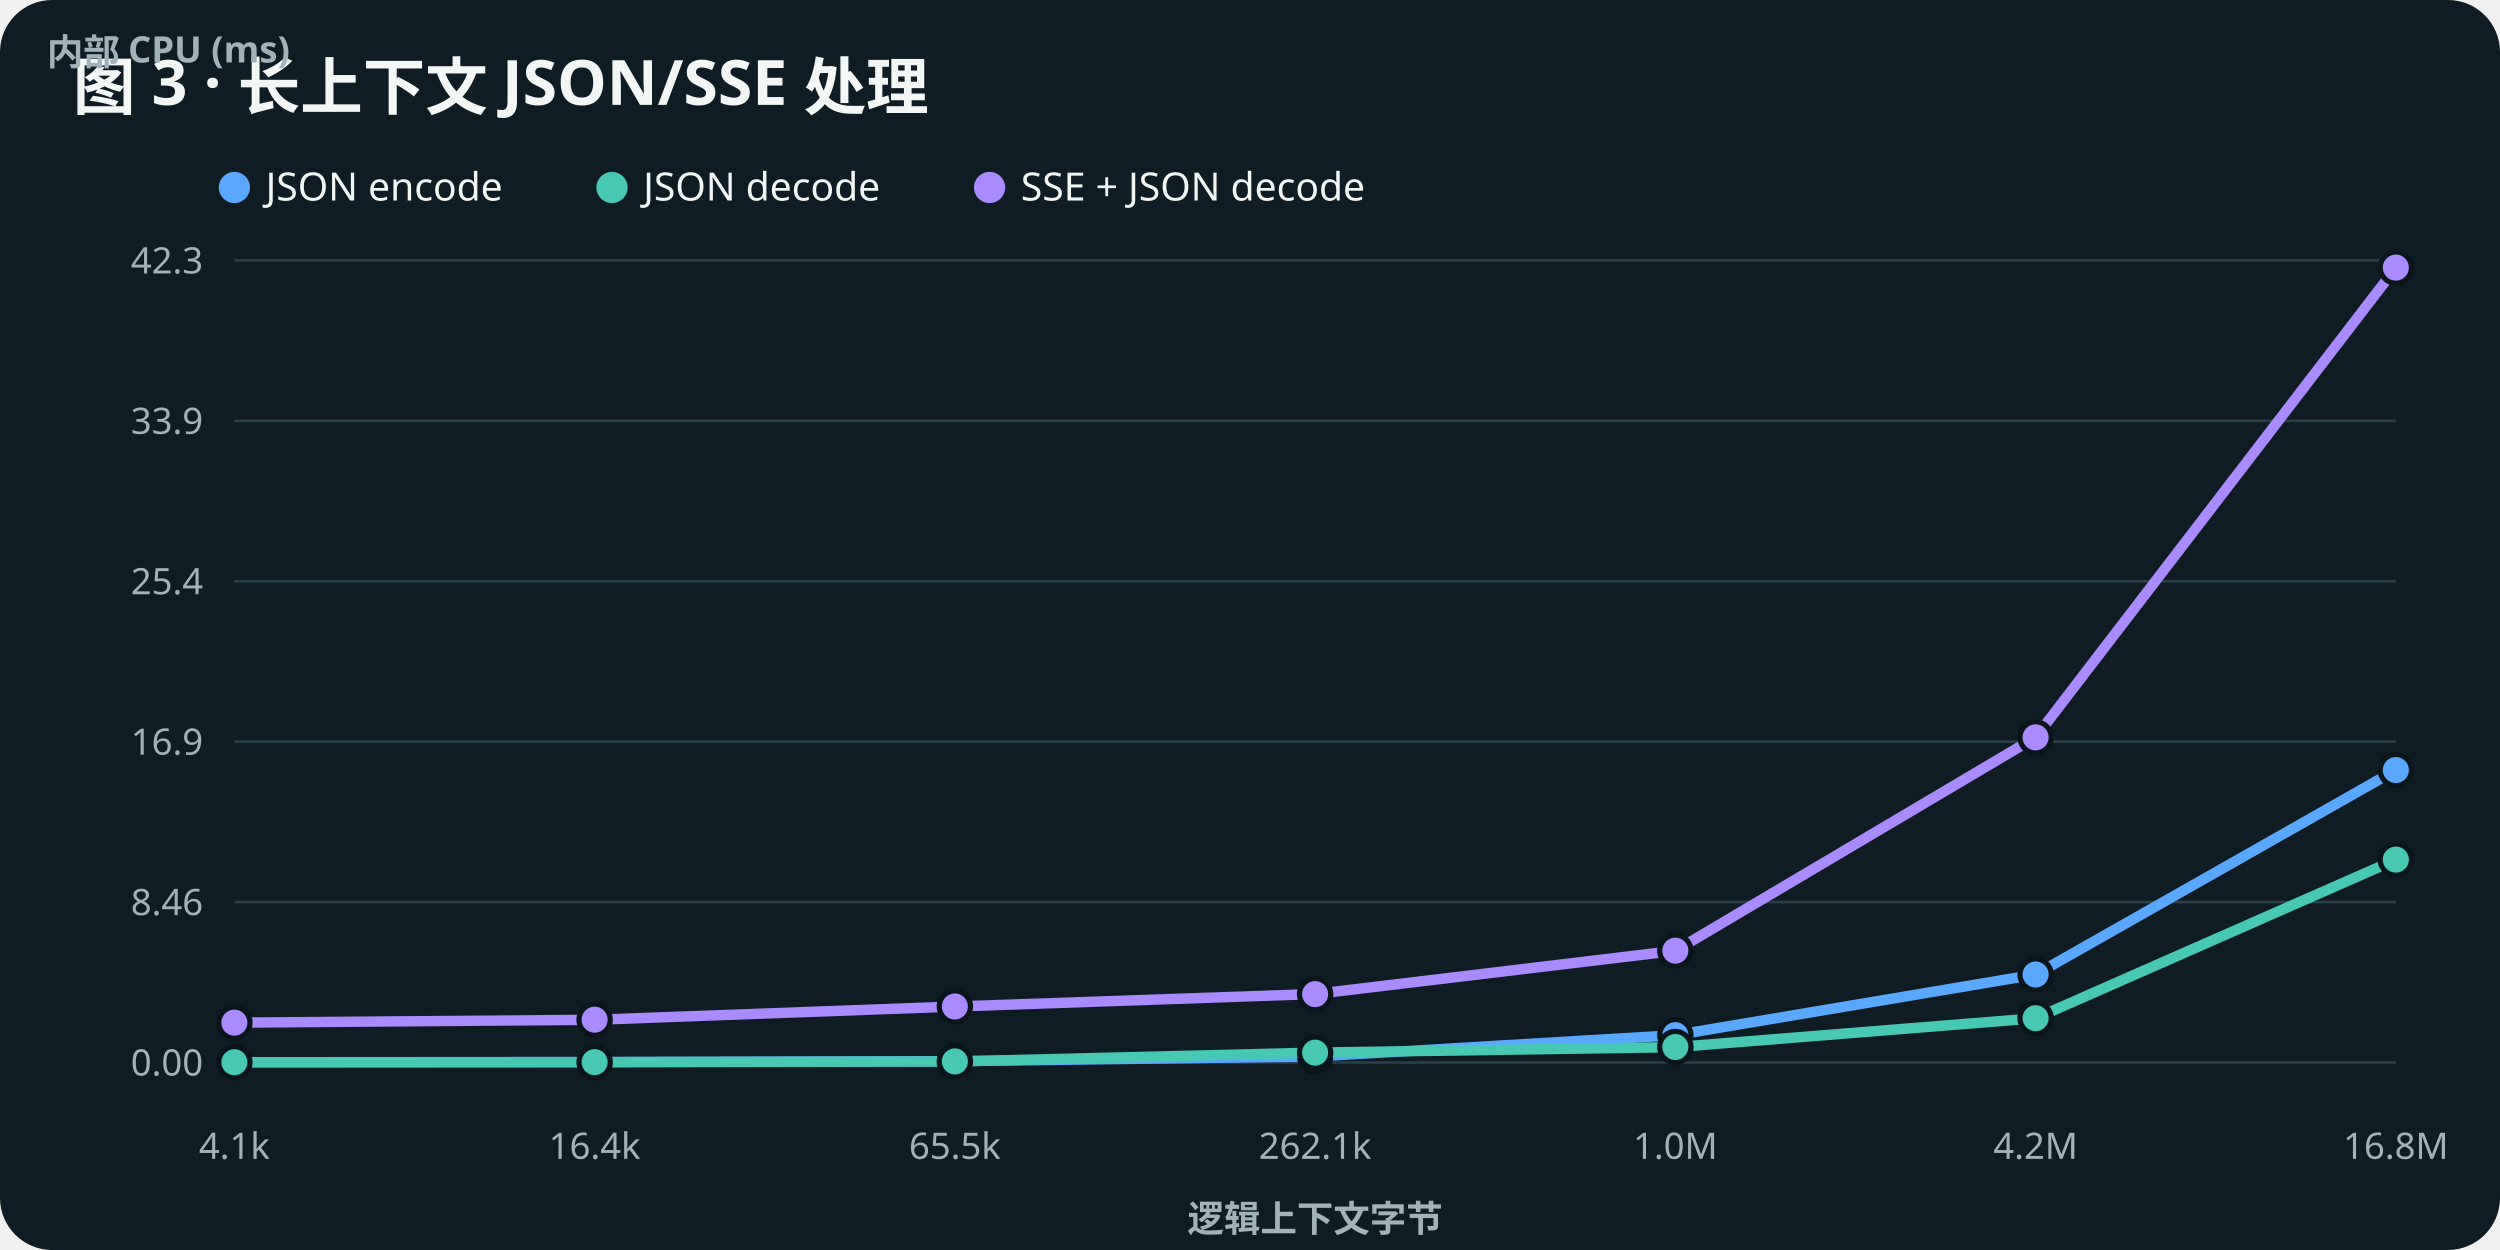
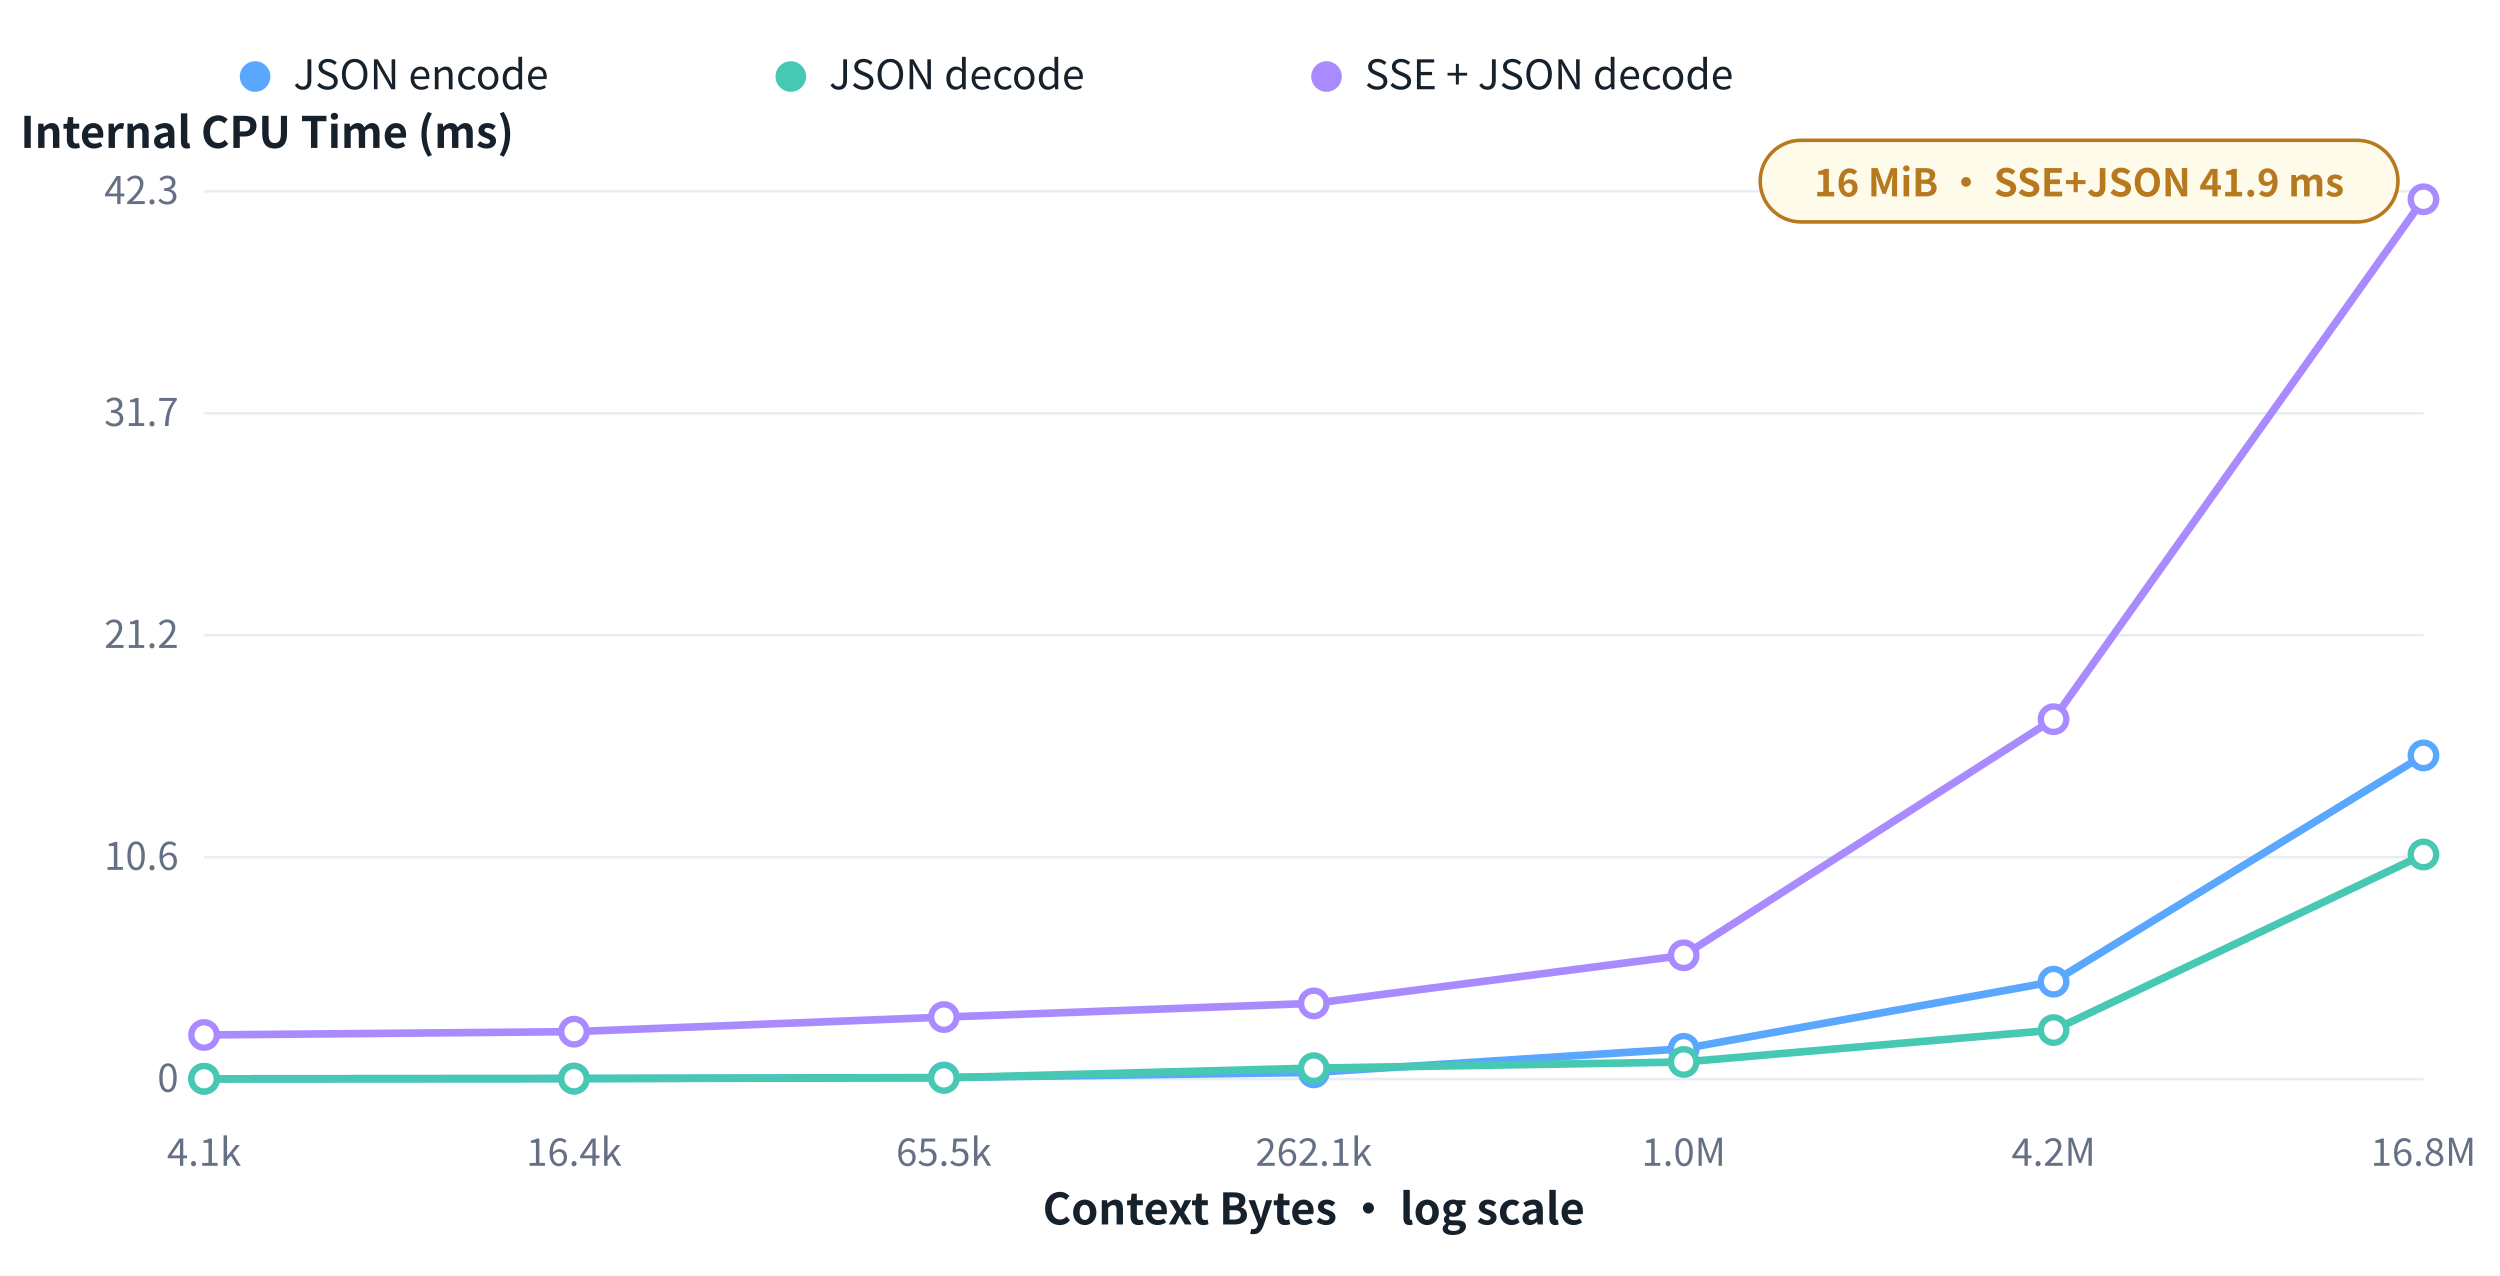
- <svg xmlns="http://www.w3.org/2000/svg" viewBox="0 0 960 480" role="img" aria-label="图 3 · 长上下文 JSON/SSE 处理">
-   <rect width="100%" height="100%" rx="20" fill="#101c23" />
-   <text x="28" y="42" fill="#f2f7f5" font-size="24" font-weight="800" text-anchor="start" font-family="system-ui, sans-serif">图 3 · 长上下文 JSON/SSE 处理</text>
-   <line x1="90" y1="100.0" x2="920" y2="100.0" stroke="#29404a" />
-   <text x="78" y="105.0" fill="#a2b2b9" font-size="14" font-weight="400" text-anchor="end" font-family="system-ui, sans-serif">42.3</text>
-   <line x1="90" y1="161.6" x2="920" y2="161.6" stroke="#29404a" />
-   <text x="78" y="166.6" fill="#a2b2b9" font-size="14" font-weight="400" text-anchor="end" font-family="system-ui, sans-serif">33.9</text>
-   <line x1="90" y1="223.2" x2="920" y2="223.2" stroke="#29404a" />
-   <text x="78" y="228.2" fill="#a2b2b9" font-size="14" font-weight="400" text-anchor="end" font-family="system-ui, sans-serif">25.4</text>
-   <line x1="90" y1="284.8" x2="920" y2="284.8" stroke="#29404a" />
-   <text x="78" y="289.8" fill="#a2b2b9" font-size="14" font-weight="400" text-anchor="end" font-family="system-ui, sans-serif">16.9</text>
-   <line x1="90" y1="346.4" x2="920" y2="346.4" stroke="#29404a" />
-   <text x="78" y="351.4" fill="#a2b2b9" font-size="14" font-weight="400" text-anchor="end" font-family="system-ui, sans-serif">8.46</text>
-   <line x1="90" y1="408.0" x2="920" y2="408.0" stroke="#29404a" />
-   <text x="78" y="413.0" fill="#a2b2b9" font-size="14" font-weight="400" text-anchor="end" font-family="system-ui, sans-serif">0.00</text>
-   <text x="90.0" y="445" fill="#a2b2b9" font-size="14" font-weight="400" text-anchor="middle" font-family="system-ui, sans-serif">4.1k</text>
-   <text x="228.333" y="445" fill="#a2b2b9" font-size="14" font-weight="400" text-anchor="middle" font-family="system-ui, sans-serif">16.4k</text>
-   <text x="366.667" y="445" fill="#a2b2b9" font-size="14" font-weight="400" text-anchor="middle" font-family="system-ui, sans-serif">65.5k</text>
-   <text x="505" y="445" fill="#a2b2b9" font-size="14" font-weight="400" text-anchor="middle" font-family="system-ui, sans-serif">262.1k</text>
-   <text x="643.333" y="445" fill="#a2b2b9" font-size="14" font-weight="400" text-anchor="middle" font-family="system-ui, sans-serif">1.0M</text>
-   <text x="781.667" y="445" fill="#a2b2b9" font-size="14" font-weight="400" text-anchor="middle" font-family="system-ui, sans-serif">4.2M</text>
-   <text x="920.0" y="445" fill="#a2b2b9" font-size="14" font-weight="400" text-anchor="middle" font-family="system-ui, sans-serif">16.8M</text>
-   <path d="M90.0,407.9 L228.3,407.8 L366.7,407.5 L505.0,405.7 L643.3,397.5 L781.7,374.2 L920.0,295.7" fill="none" stroke="#5aa7ff" stroke-width="4" stroke-linecap="round" />
-   <line x1="90.0" y1="407.891" x2="90.0" y2="407.886" stroke="#5aa7ff" opacity=".5" stroke-width="2" />
-   <circle cx="90.0" cy="407.888" r="6" fill="#5aa7ff" stroke="#0b151c" stroke-width="2" />
-   <line x1="228.333" y1="407.823" x2="228.333" y2="407.816" stroke="#5aa7ff" opacity=".5" stroke-width="2" />
-   <circle cx="228.333" cy="407.82" r="6" fill="#5aa7ff" stroke="#0b151c" stroke-width="2" />
-   <line x1="366.667" y1="407.464" x2="366.667" y2="407.432" stroke="#5aa7ff" opacity=".5" stroke-width="2" />
-   <circle cx="366.667" cy="407.457" r="6" fill="#5aa7ff" stroke="#0b151c" stroke-width="2" />
-   <line x1="505" y1="405.71" x2="505" y2="405.664" stroke="#5aa7ff" opacity=".5" stroke-width="2" />
-   <circle cx="505" cy="405.678" r="6" fill="#5aa7ff" stroke="#0b151c" stroke-width="2" />
-   <line x1="643.333" y1="397.643" x2="643.333" y2="396.464" stroke="#5aa7ff" opacity=".5" stroke-width="2" />
-   <circle cx="643.333" cy="397.493" r="6" fill="#5aa7ff" stroke="#0b151c" stroke-width="2" />
-   <line x1="781.667" y1="375.169" x2="781.667" y2="373.801" stroke="#5aa7ff" opacity=".5" stroke-width="2" />
-   <circle cx="781.667" cy="374.213" r="6" fill="#5aa7ff" stroke="#0b151c" stroke-width="2" />
-   <line x1="920.0" y1="296.382" x2="920.0" y2="295.235" stroke="#5aa7ff" opacity=".5" stroke-width="2" />
-   <circle cx="920.0" cy="295.7" r="6" fill="#5aa7ff" stroke="#0b151c" stroke-width="2" />
-   <path d="M90.0,407.9 L228.3,407.9 L366.7,407.6 L505.0,404.2 L643.3,402.1 L781.7,391.0 L920.0,330.1" fill="none" stroke="#46c8b3" stroke-width="4" stroke-linecap="round" />
-   <line x1="90.0" y1="407.896" x2="90.0" y2="407.891" stroke="#46c8b3" opacity=".5" stroke-width="2" />
-   <circle cx="90.0" cy="407.893" r="6" fill="#46c8b3" stroke="#0b151c" stroke-width="2" />
-   <line x1="228.333" y1="407.859" x2="228.333" y2="407.854" stroke="#46c8b3" opacity=".5" stroke-width="2" />
-   <circle cx="228.333" cy="407.857" r="6" fill="#46c8b3" stroke="#0b151c" stroke-width="2" />
-   <line x1="366.667" y1="407.595" x2="366.667" y2="407.575" stroke="#46c8b3" opacity=".5" stroke-width="2" />
-   <circle cx="366.667" cy="407.59" r="6" fill="#46c8b3" stroke="#0b151c" stroke-width="2" />
-   <line x1="505" y1="404.465" x2="505" y2="404.164" stroke="#46c8b3" opacity=".5" stroke-width="2" />
-   <circle cx="505" cy="404.218" r="6" fill="#46c8b3" stroke="#0b151c" stroke-width="2" />
-   <line x1="643.333" y1="402.309" x2="643.333" y2="401.928" stroke="#46c8b3" opacity=".5" stroke-width="2" />
-   <circle cx="643.333" cy="402.059" r="6" fill="#46c8b3" stroke="#0b151c" stroke-width="2" />
-   <line x1="781.667" y1="394.606" x2="781.667" y2="390.564" stroke="#46c8b3" opacity=".5" stroke-width="2" />
-   <circle cx="781.667" cy="390.991" r="6" fill="#46c8b3" stroke="#0b151c" stroke-width="2" />
-   <line x1="920.0" y1="330.632" x2="920.0" y2="328.35" stroke="#46c8b3" opacity=".5" stroke-width="2" />
-   <circle cx="920.0" cy="330.082" r="6" fill="#46c8b3" stroke="#0b151c" stroke-width="2" />
-   <path d="M90.0,392.7 L228.3,391.6 L366.7,386.5 L505.0,381.7 L643.3,365.1 L781.7,283.1 L920.0,102.8" fill="none" stroke="#a98bff" stroke-width="4" stroke-linecap="round" />
-   <line x1="90.0" y1="393.18" x2="90.0" y2="391.748" stroke="#a98bff" opacity=".5" stroke-width="2" />
-   <circle cx="90.0" cy="392.697" r="6" fill="#a98bff" stroke="#0b151c" stroke-width="2" />
-   <line x1="228.333" y1="391.901" x2="228.333" y2="390.686" stroke="#a98bff" opacity=".5" stroke-width="2" />
-   <circle cx="228.333" cy="391.559" r="6" fill="#a98bff" stroke="#0b151c" stroke-width="2" />
-   <line x1="366.667" y1="388.318" x2="366.667" y2="386.36" stroke="#a98bff" opacity=".5" stroke-width="2" />
-   <circle cx="366.667" cy="386.484" r="6" fill="#a98bff" stroke="#0b151c" stroke-width="2" />
-   <line x1="505" y1="382.059" x2="505" y2="381.457" stroke="#a98bff" opacity=".5" stroke-width="2" />
-   <circle cx="505" cy="381.743" r="6" fill="#a98bff" stroke="#0b151c" stroke-width="2" />
-   <line x1="643.333" y1="365.664" x2="643.333" y2="361.227" stroke="#a98bff" opacity=".5" stroke-width="2" />
-   <circle cx="643.333" cy="365.053" r="6" fill="#a98bff" stroke="#0b151c" stroke-width="2" />
-   <line x1="781.667" y1="285.815" x2="781.667" y2="281.479" stroke="#a98bff" opacity=".5" stroke-width="2" />
-   <circle cx="781.667" cy="283.139" r="6" fill="#a98bff" stroke="#0b151c" stroke-width="2" />
-   <line x1="920.0" y1="104.287" x2="920.0" y2="100.0" stroke="#a98bff" opacity=".5" stroke-width="2" />
-   <circle cx="920.0" cy="102.758" r="6" fill="#a98bff" stroke="#0b151c" stroke-width="2" />
-   <circle cx="90" cy="72" r="6" fill="#5aa7ff" />
-   <text x="102" y="77" fill="#f2f7f5" font-size="15" font-weight="400" text-anchor="start" font-family="system-ui, sans-serif">JSON encode</text>
-   <circle cx="235" cy="72" r="6" fill="#46c8b3" />
-   <text x="247" y="77" fill="#f2f7f5" font-size="15" font-weight="400" text-anchor="start" font-family="system-ui, sans-serif">JSON decode</text>
-   <circle cx="380" cy="72" r="6" fill="#a98bff" />
-   <text x="392" y="77" fill="#f2f7f5" font-size="15" font-weight="400" text-anchor="start" font-family="system-ui, sans-serif">SSE + JSON decode</text>
-   <text x="505.0" y="473" fill="#a2b2b9" font-size="14" font-weight="700" text-anchor="middle" font-family="system-ui, sans-serif">逻辑上下文字节</text>
-   <text x="18" y="25" fill="#a2b2b9" font-size="14" font-weight="700" text-anchor="start" font-family="system-ui, sans-serif">内部 CPU (ms)</text>
+ <svg xmlns="http://www.w3.org/2000/svg" viewBox="0 0 980 500" role="img" data-benchmark="C3" data-series-count="3">
+   <rect width="980" height="500" fill="#FFFFFF" />
+   <defs>
+     <marker id="arrow" viewBox="0 0 10 10" refX="8" refY="5" markerWidth="7" markerHeight="7" orient="auto-start-reverse">
+       <path d="M 0 0 L 10 5 L 0 10 z" fill="#64748B" />
+     </marker>
+   </defs>
+   <line x1="80" y1="75.0" x2="950" y2="75.0" stroke="#E8EDF3" />
+   <text x="70" y="80.0" fill="#667085" font-size="15" font-weight="400" text-anchor="end" font-family="'Noto Sans CJK SC','PingFang SC','Microsoft YaHei','Segoe UI',system-ui,sans-serif">42.3</text>
+   <line x1="80" y1="162.0" x2="950" y2="162.0" stroke="#E8EDF3" />
+   <text x="70" y="167.0" fill="#667085" font-size="15" font-weight="400" text-anchor="end" font-family="'Noto Sans CJK SC','PingFang SC','Microsoft YaHei','Segoe UI',system-ui,sans-serif">31.7</text>
+   <line x1="80" y1="249.0" x2="950" y2="249.0" stroke="#E8EDF3" />
+   <text x="70" y="254.0" fill="#667085" font-size="15" font-weight="400" text-anchor="end" font-family="'Noto Sans CJK SC','PingFang SC','Microsoft YaHei','Segoe UI',system-ui,sans-serif">21.2</text>
+   <line x1="80" y1="336.0" x2="950" y2="336.0" stroke="#E8EDF3" />
+   <text x="70" y="341.0" fill="#667085" font-size="15" font-weight="400" text-anchor="end" font-family="'Noto Sans CJK SC','PingFang SC','Microsoft YaHei','Segoe UI',system-ui,sans-serif">10.6</text>
+   <line x1="80" y1="423.0" x2="950" y2="423.0" stroke="#E8EDF3" />
+   <text x="70" y="428.0" fill="#667085" font-size="15" font-weight="400" text-anchor="end" font-family="'Noto Sans CJK SC','PingFang SC','Microsoft YaHei','Segoe UI',system-ui,sans-serif">0</text>
+   <text x="80.0" y="457" fill="#667085" font-size="15" font-weight="400" text-anchor="middle" font-family="'Noto Sans CJK SC','PingFang SC','Microsoft YaHei','Segoe UI',system-ui,sans-serif">4.1k</text>
+   <text x="225" y="457" fill="#667085" font-size="15" font-weight="400" text-anchor="middle" font-family="'Noto Sans CJK SC','PingFang SC','Microsoft YaHei','Segoe UI',system-ui,sans-serif">16.4k</text>
+   <text x="370" y="457" fill="#667085" font-size="15" font-weight="400" text-anchor="middle" font-family="'Noto Sans CJK SC','PingFang SC','Microsoft YaHei','Segoe UI',system-ui,sans-serif">65.5k</text>
+   <text x="515" y="457" fill="#667085" font-size="15" font-weight="400" text-anchor="middle" font-family="'Noto Sans CJK SC','PingFang SC','Microsoft YaHei','Segoe UI',system-ui,sans-serif">262.1k</text>
+   <text x="660" y="457" fill="#667085" font-size="15" font-weight="400" text-anchor="middle" font-family="'Noto Sans CJK SC','PingFang SC','Microsoft YaHei','Segoe UI',system-ui,sans-serif">1.0M</text>
+   <text x="805" y="457" fill="#667085" font-size="15" font-weight="400" text-anchor="middle" font-family="'Noto Sans CJK SC','PingFang SC','Microsoft YaHei','Segoe UI',system-ui,sans-serif">4.2M</text>
+   <text x="950.0" y="457" fill="#667085" font-size="15" font-weight="400" text-anchor="middle" font-family="'Noto Sans CJK SC','PingFang SC','Microsoft YaHei','Segoe UI',system-ui,sans-serif">16.8M</text>
+   <path d="M80.0,422.9 L225.0,422.8 L370.0,422.4 L515.0,420.4 L660.0,411.1 L805.0,384.8 L950.0,296.1" fill="none" stroke="#5aa7ff" stroke-width="3" stroke-linecap="round" />
+   <circle cx="80.0" cy="422.874" r="5" fill="#FFFFFF" stroke="#5aa7ff" stroke-width="2.5" />
+   <circle cx="225" cy="422.797" r="5" fill="#FFFFFF" stroke="#5aa7ff" stroke-width="2.5" />
+   <circle cx="370" cy="422.386" r="5" fill="#FFFFFF" stroke="#5aa7ff" stroke-width="2.5" />
+   <circle cx="515" cy="420.377" r="5" fill="#FFFFFF" stroke="#5aa7ff" stroke-width="2.5" />
+   <circle cx="660" cy="411.128" r="5" fill="#FFFFFF" stroke="#5aa7ff" stroke-width="2.5" />
+   <circle cx="805" cy="384.825" r="5" fill="#FFFFFF" stroke="#5aa7ff" stroke-width="2.5" />
+   <circle cx="950.0" cy="296.116" r="5" fill="#FFFFFF" stroke="#5aa7ff" stroke-width="2.5" />
+   <path d="M80.0,422.9 L225.0,422.8 L370.0,422.5 L515.0,418.7 L660.0,416.3 L805.0,403.8 L950.0,335.0" fill="none" stroke="#46c8b3" stroke-width="3" stroke-linecap="round" />
+   <circle cx="80.0" cy="422.879" r="5" fill="#FFFFFF" stroke="#46c8b3" stroke-width="2.5" />
+   <circle cx="225" cy="422.838" r="5" fill="#FFFFFF" stroke="#46c8b3" stroke-width="2.5" />
+   <circle cx="370" cy="422.537" r="5" fill="#FFFFFF" stroke="#46c8b3" stroke-width="2.5" />
+   <circle cx="515" cy="418.727" r="5" fill="#FFFFFF" stroke="#46c8b3" stroke-width="2.5" />
+   <circle cx="660" cy="416.287" r="5" fill="#FFFFFF" stroke="#46c8b3" stroke-width="2.5" />
+   <circle cx="805" cy="403.782" r="5" fill="#FFFFFF" stroke="#46c8b3" stroke-width="2.5" />
+   <circle cx="950.0" cy="334.963" r="5" fill="#FFFFFF" stroke="#46c8b3" stroke-width="2.5" />
+   <path d="M80.0,405.7 L225.0,404.4 L370.0,398.7 L515.0,393.3 L660.0,374.5 L805.0,281.9 L950.0,78.1" fill="none" stroke="#a98bff" stroke-width="3" stroke-linecap="round" />
+   <circle cx="80.0" cy="405.709" r="5" fill="#FFFFFF" stroke="#a98bff" stroke-width="2.5" />
+   <circle cx="225" cy="404.424" r="5" fill="#FFFFFF" stroke="#a98bff" stroke-width="2.5" />
+   <circle cx="370" cy="398.69" r="5" fill="#FFFFFF" stroke="#a98bff" stroke-width="2.5" />
+   <circle cx="515" cy="393.333" r="5" fill="#FFFFFF" stroke="#a98bff" stroke-width="2.5" />
+   <circle cx="660" cy="374.475" r="5" fill="#FFFFFF" stroke="#a98bff" stroke-width="2.5" />
+   <circle cx="805" cy="281.923" r="5" fill="#FFFFFF" stroke="#a98bff" stroke-width="2.5" />
+   <circle cx="950.0" cy="78.117" r="5" fill="#FFFFFF" stroke="#a98bff" stroke-width="2.5" />
+   <text x="515.0" y="480" fill="#17212B" font-size="17" font-weight="700" text-anchor="middle" font-family="'Noto Sans CJK SC','PingFang SC','Microsoft YaHei','Segoe UI',system-ui,sans-serif">Context Bytes · log scale</text>
+   <text x="8" y="58" fill="#17212B" font-size="17" font-weight="700" text-anchor="start" font-family="'Noto Sans CJK SC','PingFang SC','Microsoft YaHei','Segoe UI',system-ui,sans-serif">Internal CPU Time (ms)</text>
+   <rect x="690" y="55" width="250" height="32" rx="16" fill="#FFFBEB" stroke="#B7791F" stroke-width="1.4" />
+   <text x="815.0" y="77" fill="#B7791F" font-size="15" font-weight="650" text-anchor="middle" font-family="'Noto Sans CJK SC','PingFang SC','Microsoft YaHei','Segoe UI',system-ui,sans-serif">16 MiB · SSE+JSON 41.9 ms</text>
+   <circle cx="100" cy="30" r="6" fill="#5aa7ff" />
+   <text x="115" y="35" fill="#17212B" font-size="16" font-weight="400" text-anchor="start" font-family="'Noto Sans CJK SC','PingFang SC','Microsoft YaHei','Segoe UI',system-ui,sans-serif">JSON encode</text>
+   <circle cx="310" cy="30" r="6" fill="#46c8b3" />
+   <text x="325" y="35" fill="#17212B" font-size="16" font-weight="400" text-anchor="start" font-family="'Noto Sans CJK SC','PingFang SC','Microsoft YaHei','Segoe UI',system-ui,sans-serif">JSON decode</text>
+   <circle cx="520" cy="30" r="6" fill="#a98bff" />
+   <text x="535" y="35" fill="#17212B" font-size="16" font-weight="400" text-anchor="start" font-family="'Noto Sans CJK SC','PingFang SC','Microsoft YaHei','Segoe UI',system-ui,sans-serif">SSE + JSON decode</text>
</svg>
